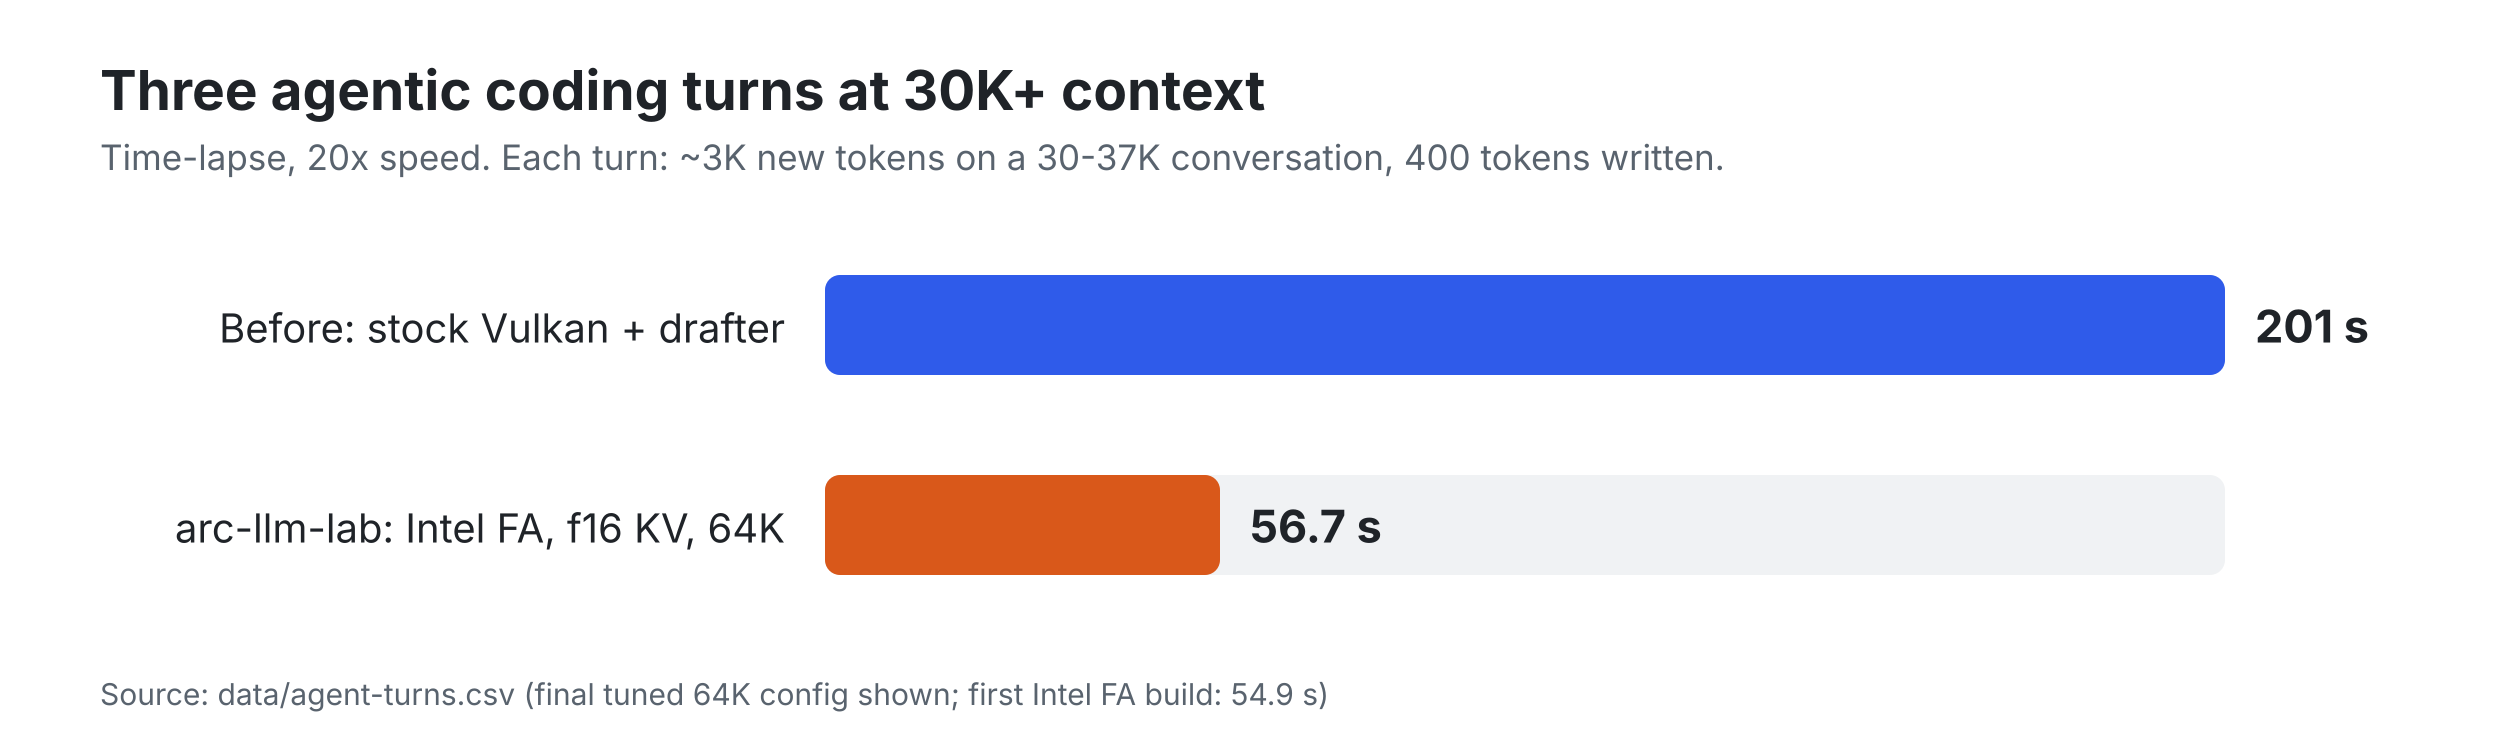
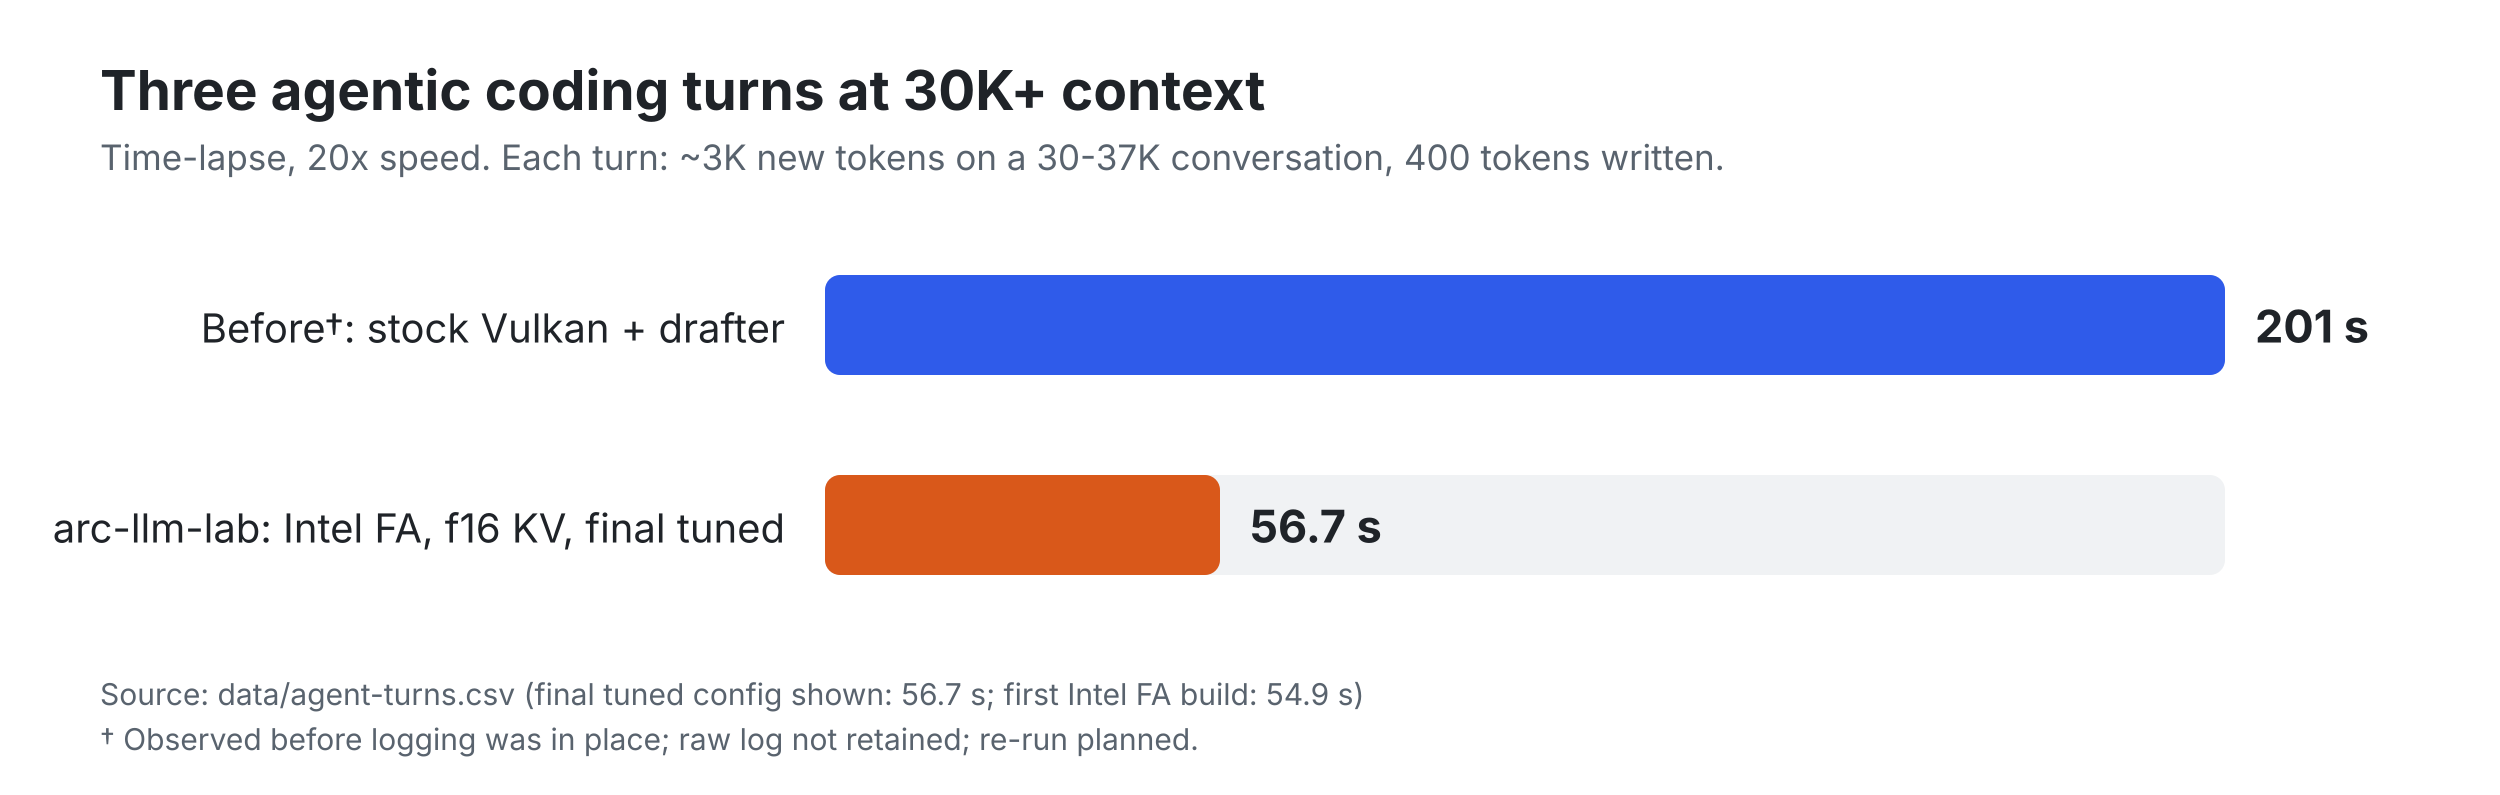
- <svg xmlns="http://www.w3.org/2000/svg" viewBox="0 0 1000 300" width="1000" height="300" role="img" aria-label="Three agent turns at 30K context: 201 seconds before, 56.7 seconds with arc-llm-lab">
+ <svg xmlns="http://www.w3.org/2000/svg" viewBox="0 0 1000 318" width="1000" height="318" role="img" aria-label="Three agent turns at 30K context: 201 seconds before (observed before logging was in place, no raw log), 56.7 seconds with arc-llm-lab">
  <style>text{font-family:Inter, 'Segoe UI', Helvetica, Arial, sans-serif}@media (prefers-reduced-motion: no-preference){@keyframes b0{0%,3.83%{transform:scaleX(0)}80.84%,100%{transform:scaleX(1)}}.b0{transform-box:fill-box;transform-origin:left center;animation:b0 13.05s linear 3 forwards}@keyframes l0{0%,80.84%{opacity:0}83.84%,100%{opacity:1}}.l0{animation:l0 13.05s linear 3 forwards}@keyframes b1{0%,3.83%{transform:scaleX(0)}25.56%,100%{transform:scaleX(1)}}.b1{transform-box:fill-box;transform-origin:left center;animation:b1 13.05s linear 3 forwards}@keyframes l1{0%,25.56%{opacity:0}28.56%,100%{opacity:1}}.l1{animation:l1 13.05s linear 3 forwards}}</style>
-   <rect width="1000" height="300" fill="#FFFFFF" />
+   <rect width="1000" height="318" fill="#FFFFFF" />
  <text x="40" y="44" font-size="22" font-weight="700" fill="#1F2328">Three agentic coding turns at 30K+ context</text>
  <text x="40" y="68" font-size="14" fill="#59636E">Time-lapse, 20x speed. Each turn: ~3K new tokens on a 30-37K conversation, 400 tokens written.</text>
-   <text x="314" y="137" text-anchor="end" font-size="16" fill="#1F2328">Before: stock Vulkan + drafter</text>
+   <text x="314" y="137" text-anchor="end" font-size="16" fill="#1F2328">Before†: stock Vulkan + drafter</text>
  <rect x="330" y="110" width="560" height="40" rx="6" fill="#E6E9EC" opacity="0.6" />
  <rect class="b0" x="330" y="110" width="560.0" height="40" rx="6" fill="#2F5BEA" />
  <text class="l0" x="902.0" y="137" font-size="18" font-weight="700" fill="#1F2328">201 s</text>
-   <text x="314" y="217" text-anchor="end" font-size="16" fill="#1F2328">arc-llm-lab: Intel FA, f16 KV, 64K</text>
+   <text x="314" y="217" text-anchor="end" font-size="16" fill="#1F2328">arc-llm-lab: Intel FA, f16 KV, final tuned</text>
  <rect x="330" y="190" width="560" height="40" rx="6" fill="#E6E9EC" opacity="0.6" />
  <rect class="b1" x="330" y="190" width="158.0" height="40" rx="6" fill="#D9581A" />
  <text class="l1" x="500.0" y="217" font-size="18" font-weight="700" fill="#1F2328">56.7 s</text>
-   <text x="40" y="282" font-size="12" fill="#59636E">Source: data/agent-turns.csv (final tuned 64K config shown; first Intel FA build: 54.9 s)</text>
+   <text x="40" y="282" font-size="12" fill="#59636E">Source: data/agent-turns.csv (final tuned config shown: 56.7 s; first Intel FA build: 54.9 s)</text>
+   <text x="40" y="300" font-size="12" fill="#59636E">† Observed before logging was in place; raw log not retained; re-run planned.</text>
</svg>
